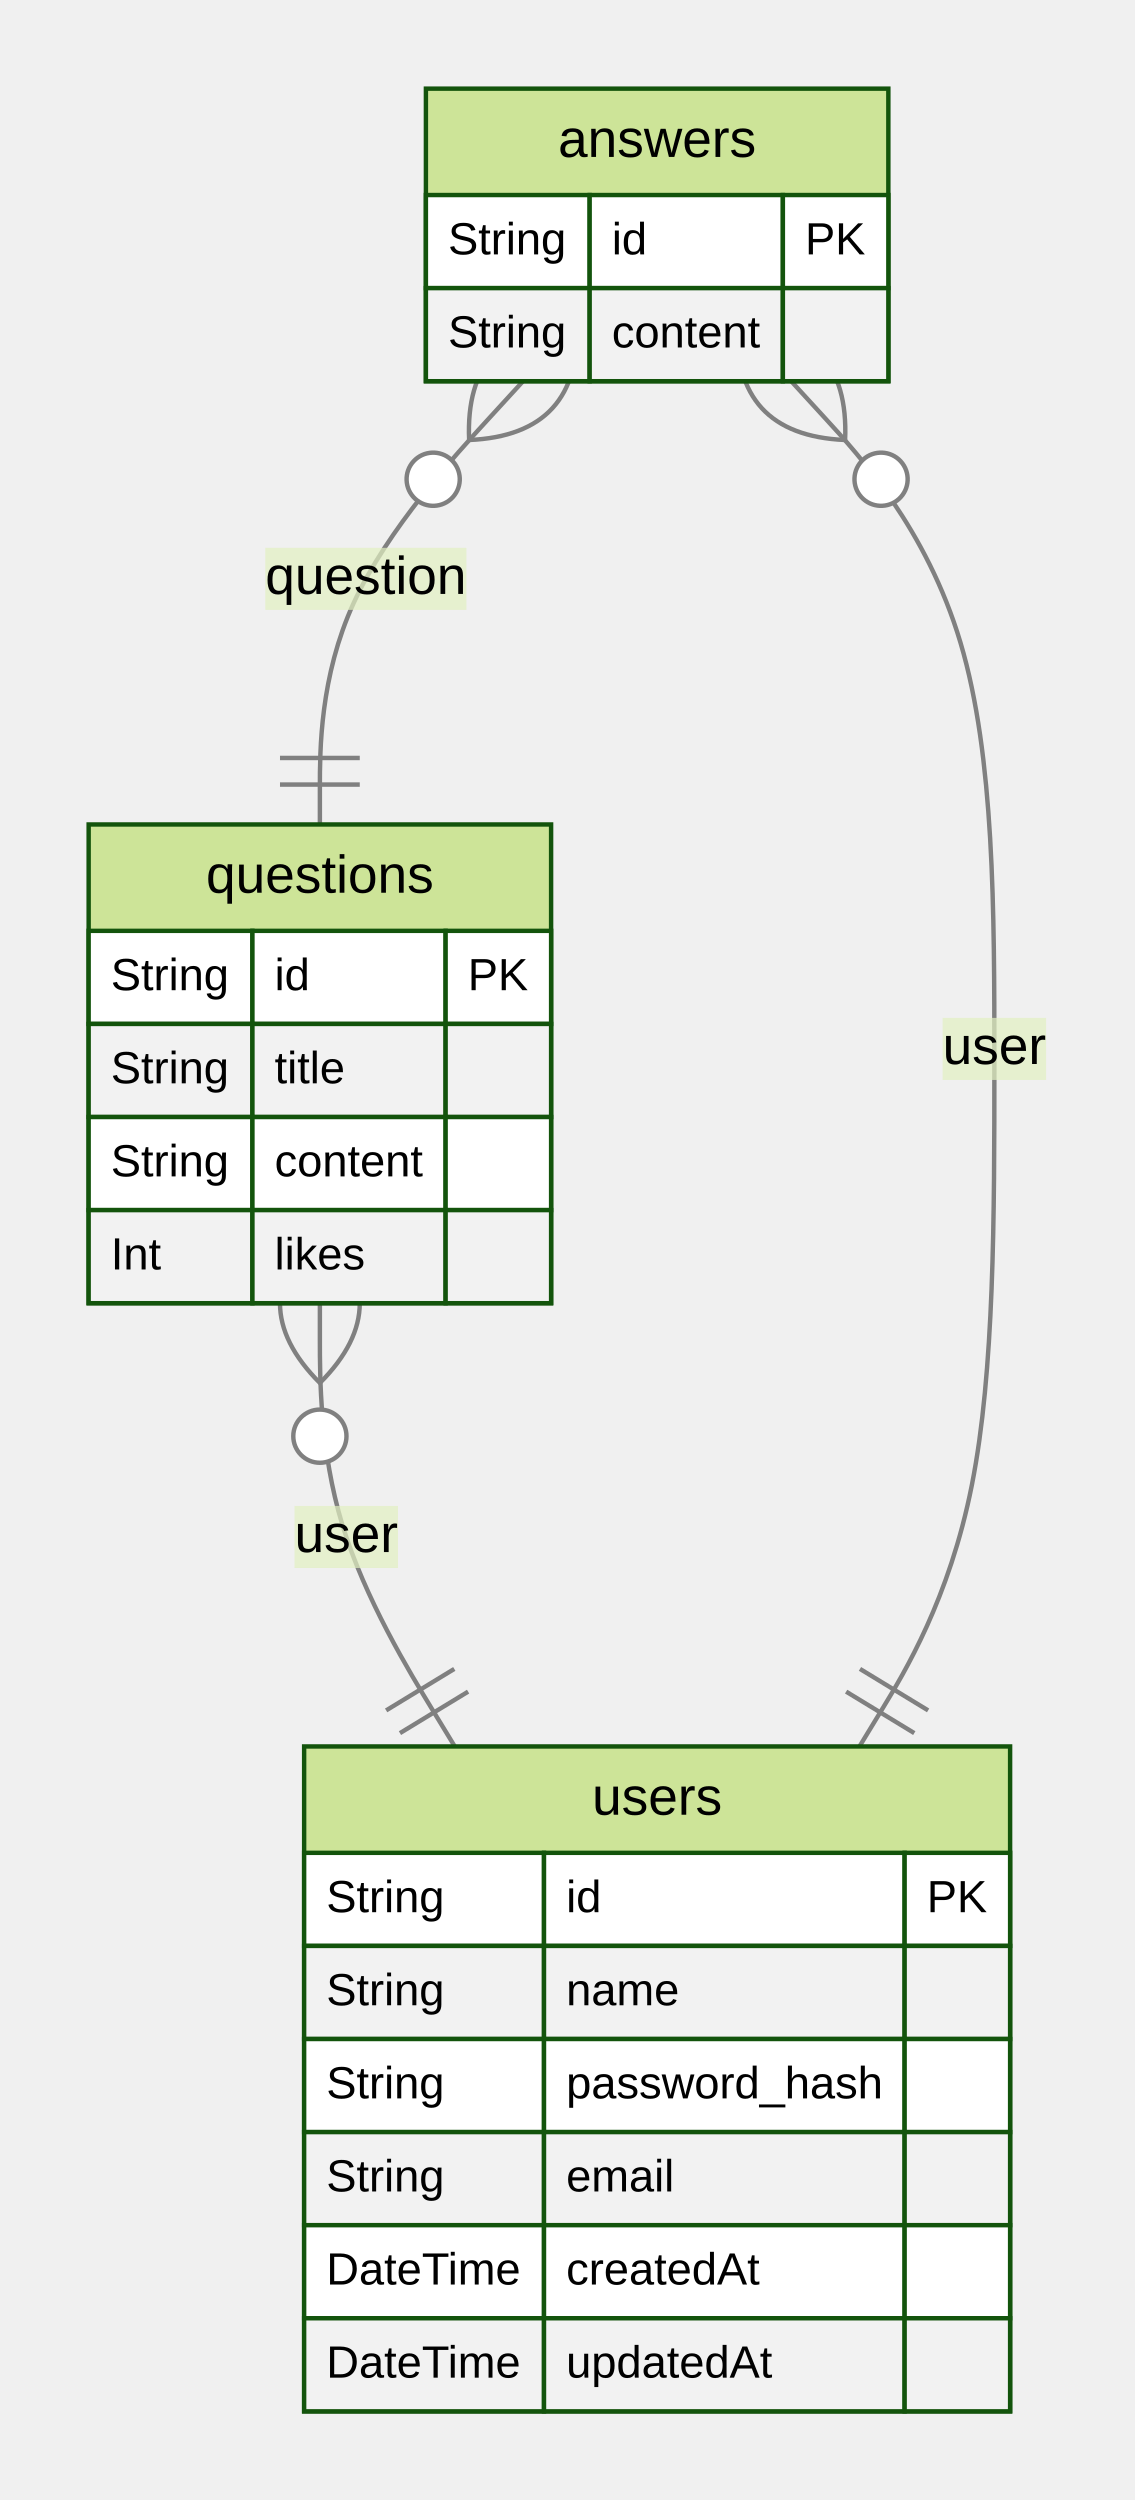
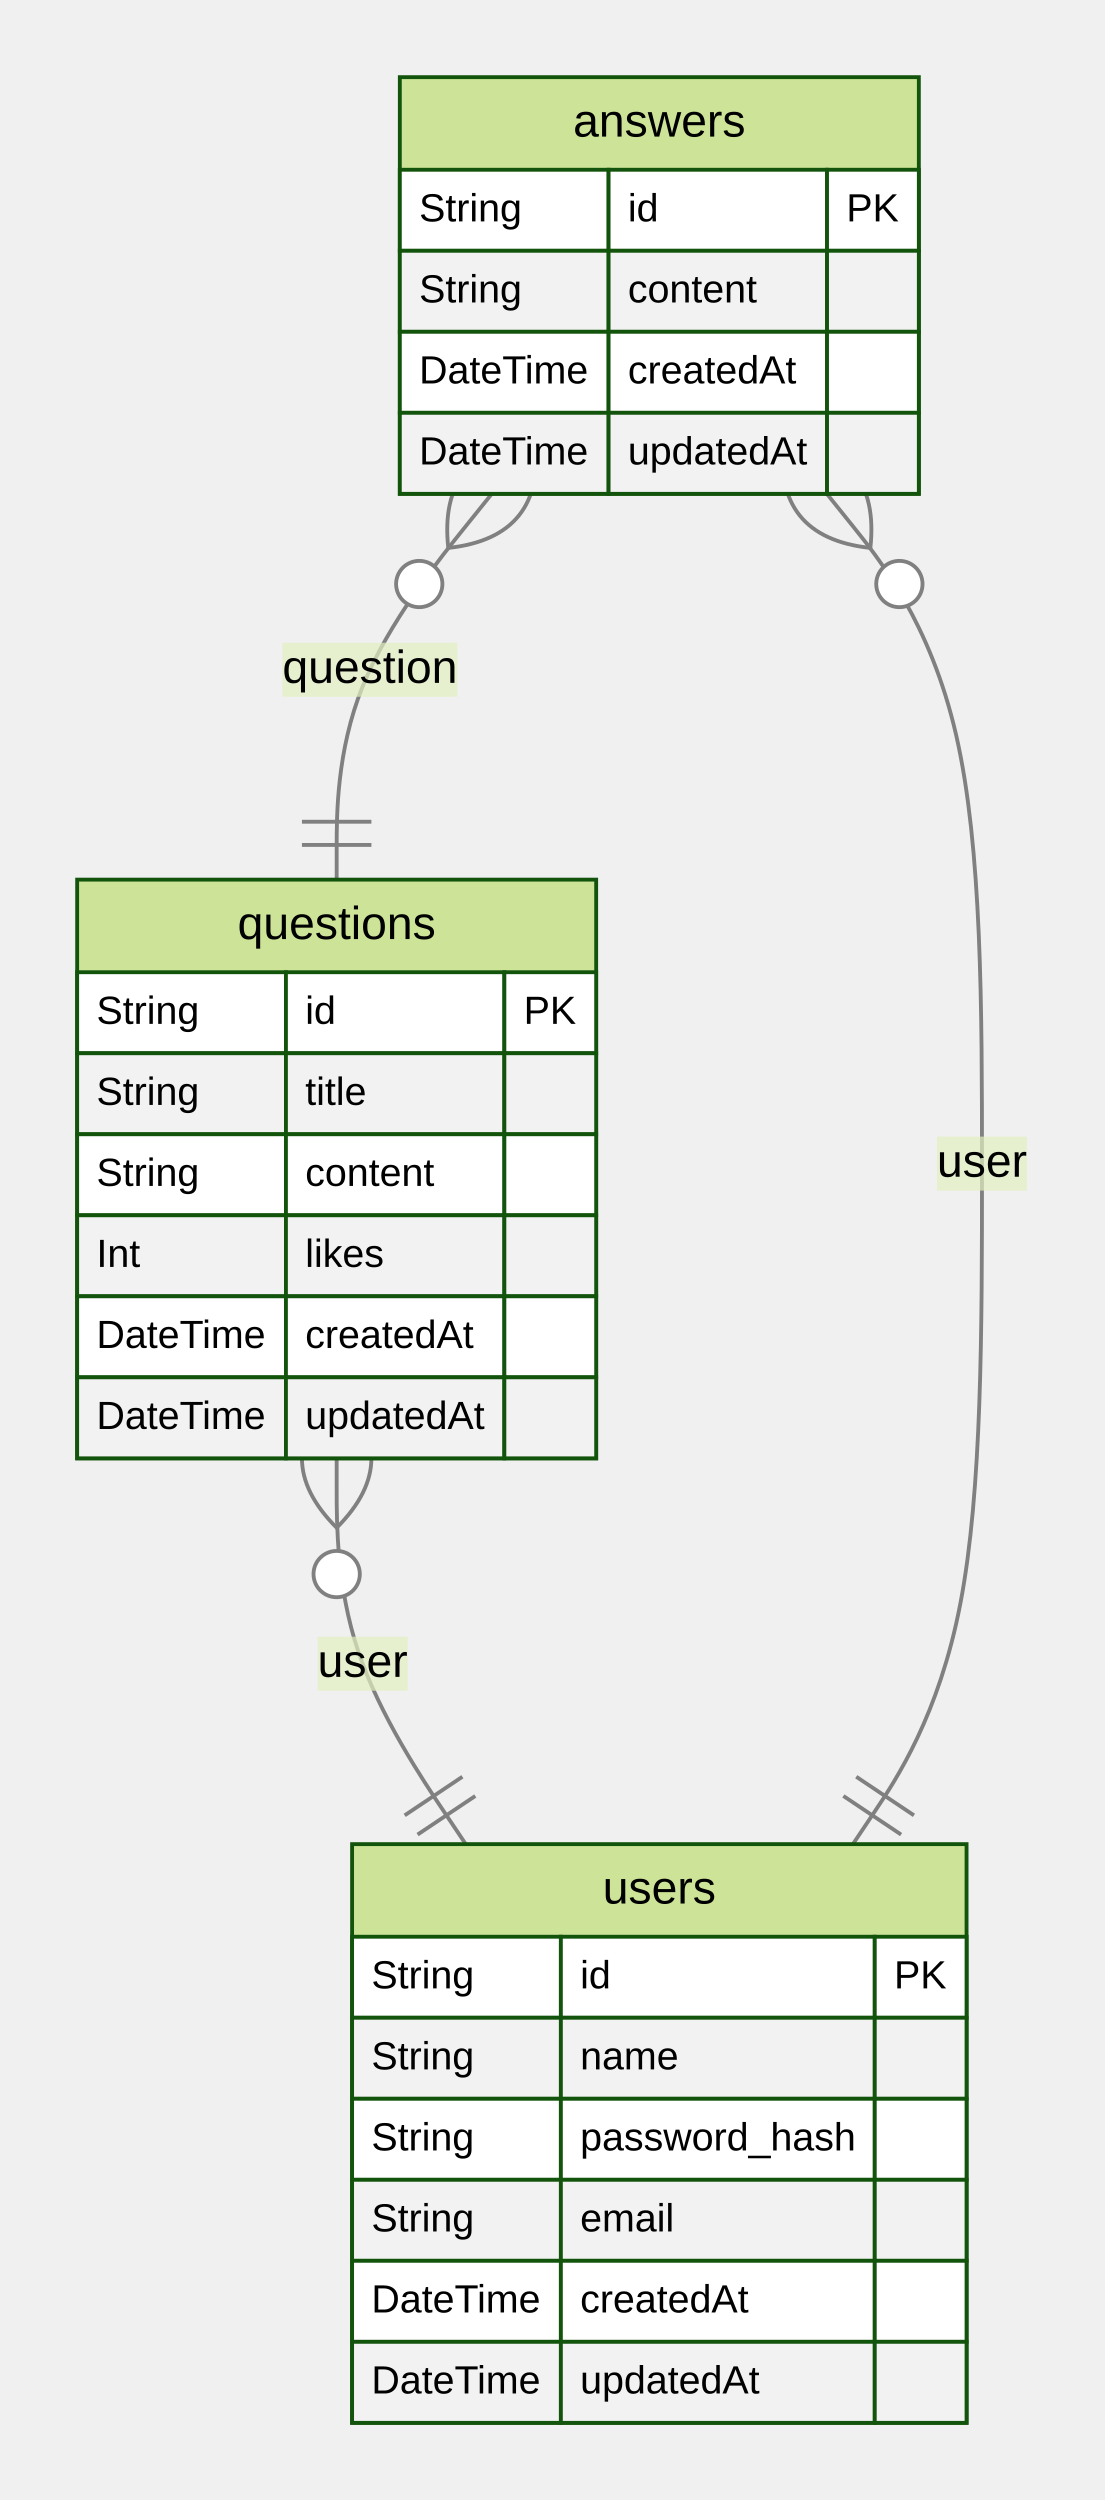
- <svg xmlns="http://www.w3.org/2000/svg" aria-roledescription="er" viewBox="0 0 256.004 564" style="max-width: 256.004px; background-color: white;" width="100%" id="mermaid-0">
+ <svg xmlns="http://www.w3.org/2000/svg" aria-roledescription="er" viewBox="0 0 286.204 648" style="max-width: 286.204px; background-color: white;" width="100%" id="mermaid-0">
  <style>#mermaid-0{font-family:"trebuchet ms",verdana,arial,sans-serif;font-size:16px;fill:#000000;}#mermaid-0 .error-icon{fill:#552222;}#mermaid-0 .error-text{fill:#552222;stroke:#552222;}#mermaid-0 .edge-thickness-normal{stroke-width:2px;}#mermaid-0 .edge-thickness-thick{stroke-width:3.5px;}#mermaid-0 .edge-pattern-solid{stroke-dasharray:0;}#mermaid-0 .edge-pattern-dashed{stroke-dasharray:3;}#mermaid-0 .edge-pattern-dotted{stroke-dasharray:2;}#mermaid-0 .marker{fill:#000000;stroke:#000000;}#mermaid-0 .marker.cross{stroke:#000000;}#mermaid-0 svg{font-family:"trebuchet ms",verdana,arial,sans-serif;font-size:16px;}#mermaid-0 .entityBox{fill:#cde498;stroke:#13540c;}#mermaid-0 .attributeBoxOdd{fill:#ffffff;stroke:#13540c;}#mermaid-0 .attributeBoxEven{fill:#f2f2f2;stroke:#13540c;}#mermaid-0 .relationshipLabelBox{fill:hsl(78.158, 58.462%, 84.51%);opacity:0.7;background-color:hsl(78.158, 58.462%, 84.51%);}#mermaid-0 .relationshipLabelBox rect{opacity:0.5;}#mermaid-0 .relationshipLine{stroke:#000000;}#mermaid-0 .entityTitleText{text-anchor:middle;font-size:18px;fill:#000000;}#mermaid-0 :root{--mermaid-font-family:"trebuchet ms",verdana,arial,sans-serif;}</style>
  <g />
  <defs>
    <marker orient="auto" markerHeight="18" markerWidth="18" refY="9" refX="0" id="ONLY_ONE_START">
      <path d="M9,0 L9,18 M15,0 L15,18" fill="none" stroke="gray" />
    </marker>
  </defs>
  <defs>
    <marker orient="auto" markerHeight="18" markerWidth="18" refY="9" refX="18" id="ONLY_ONE_END">
      <path d="M3,0 L3,18 M9,0 L9,18" fill="none" stroke="gray" />
    </marker>
  </defs>
  <defs>
    <marker orient="auto" markerHeight="18" markerWidth="30" refY="9" refX="0" id="ZERO_OR_ONE_START">
      <circle r="6" cy="9" cx="21" fill="white" stroke="gray" />
      <path d="M9,0 L9,18" fill="none" stroke="gray" />
    </marker>
  </defs>
  <defs>
    <marker orient="auto" markerHeight="18" markerWidth="30" refY="9" refX="30" id="ZERO_OR_ONE_END">
      <circle r="6" cy="9" cx="9" fill="white" stroke="gray" />
      <path d="M21,0 L21,18" fill="none" stroke="gray" />
    </marker>
  </defs>
  <defs>
    <marker orient="auto" markerHeight="36" markerWidth="45" refY="18" refX="18" id="ONE_OR_MORE_START">
      <path d="M0,18 Q 18,0 36,18 Q 18,36 0,18 M42,9 L42,27" fill="none" stroke="gray" />
    </marker>
  </defs>
  <defs>
    <marker orient="auto" markerHeight="36" markerWidth="45" refY="18" refX="27" id="ONE_OR_MORE_END">
      <path d="M3,9 L3,27 M9,18 Q27,0 45,18 Q27,36 9,18" fill="none" stroke="gray" />
    </marker>
  </defs>
  <defs>
    <marker orient="auto" markerHeight="36" markerWidth="57" refY="18" refX="18" id="ZERO_OR_MORE_START">
      <circle r="6" cy="18" cx="48" fill="white" stroke="gray" />
      <path d="M0,18 Q18,0 36,18 Q18,36 0,18" fill="none" stroke="gray" />
    </marker>
  </defs>
  <defs>
    <marker orient="auto" markerHeight="36" markerWidth="57" refY="18" refX="39" id="ZERO_OR_MORE_END">
      <circle r="6" cy="18" cx="9" fill="white" stroke="gray" />
      <path d="M21,18 Q39,0 57,18 Q39,36 21,18" fill="none" stroke="gray" />
    </marker>
  </defs>
-   <path style="stroke: gray; fill: none;" marker-start="url(#ZERO_OR_MORE_START)" marker-end="url(#ONLY_ONE_END)" d="M72.165,294L72.165,302.333C72.165,310.667,72.165,327.333,77.237,344C82.309,360.667,92.453,377.333,97.525,385.667L102.598,394" class="er relationshipLine" />
-   <path style="stroke: gray; fill: none;" marker-start="url(#ZERO_OR_MORE_START)" marker-end="url(#ONLY_ONE_END)" d="M117.997,86L110.359,94.333C102.72,102.667,87.442,119.333,79.803,136C72.165,152.667,72.165,169.333,72.165,177.667L72.165,186" class="er relationshipLine" />
-   <path style="stroke: gray; fill: none;" marker-start="url(#ZERO_OR_MORE_START)" marker-end="url(#ONLY_ONE_END)" d="M178.497,86L186.135,94.333C193.774,102.667,209.052,119.333,216.691,145C224.329,170.667,224.329,205.333,224.329,240C224.329,274.667,224.329,309.333,219.257,335C214.185,360.667,204.041,377.333,198.969,385.667L193.896,394" class="er relationshipLine" />
-   <g transform="translate(68.61331,394 )" id="entity-users-529b1d31-0040-44b3-b3b1-ff4d97ae2ed1">
+   <path style="stroke: gray; fill: none;" marker-start="url(#ZERO_OR_MORE_START)" marker-end="url(#ONLY_ONE_END)" d="M87.264,378L87.264,386.333C87.264,394.667,87.264,411.333,92.84,428C98.415,444.667,109.566,461.333,115.142,469.667L120.717,478" class="er relationshipLine" />
+   <path style="stroke: gray; fill: none;" marker-start="url(#ZERO_OR_MORE_START)" marker-end="url(#ONLY_ONE_END)" d="M127.472,128L120.771,136.333C114.069,144.667,100.667,161.333,93.965,178C87.264,194.667,87.264,211.333,87.264,219.667L87.264,228" class="er relationshipLine" />
+   <path style="stroke: gray; fill: none;" marker-start="url(#ZERO_OR_MORE_START)" marker-end="url(#ONLY_ONE_END)" d="M214.321,128L221.022,136.333C227.723,144.667,241.126,161.333,247.827,190.5C254.528,219.667,254.528,261.333,254.528,303C254.528,344.667,254.528,386.333,248.953,415.5C243.377,444.667,232.226,461.333,226.651,469.667L221.075,478" class="er relationshipLine" />
+   <g transform="translate(91.2625,478 )" id="entity-users-7bebb0dd-6ad7-44c9-9248-8824c3e1e340">
    <rect height="150" width="159.267" y="0" x="0" class="er entityBox" />
-     <text style="dominant-baseline: middle; text-anchor: middle; font-size: 12px;" transform="translate(79.63374,12)" y="0" x="0" id="text-entity-users-529b1d31-0040-44b3-b3b1-ff4d97ae2ed1" class="er entityLabel">users</text>
+     <text style="dominant-baseline: middle; text-anchor: middle; font-size: 12px;" transform="translate(79.63374,12)" y="0" x="0" id="text-entity-users-7bebb0dd-6ad7-44c9-9248-8824c3e1e340" class="er entityLabel">users</text>
    <rect height="21" width="54.113" y="24" x="0" class="er attributeBoxOdd" />
-     <text style="dominant-baseline: middle; font-size: 10.2px;" transform="translate(5,34.5)" y="0" x="0" id="text-entity-users-529b1d31-0040-44b3-b3b1-ff4d97ae2ed1-attr-1-type" class="er entityLabel">String</text>
+     <text style="dominant-baseline: middle; font-size: 10.2px;" transform="translate(5,34.5)" y="0" x="0" id="text-entity-users-7bebb0dd-6ad7-44c9-9248-8824c3e1e340-attr-1-type" class="er entityLabel">String</text>
    <rect height="21" width="81.359" y="24" x="54.113" class="er attributeBoxOdd" />
-     <text style="dominant-baseline: middle; font-size: 10.2px;" transform="translate(59.11313,34.5)" y="0" x="0" id="text-entity-users-529b1d31-0040-44b3-b3b1-ff4d97ae2ed1-attr-1-name" class="er entityLabel">id</text>
+     <text style="dominant-baseline: middle; font-size: 10.2px;" transform="translate(59.11313,34.5)" y="0" x="0" id="text-entity-users-7bebb0dd-6ad7-44c9-9248-8824c3e1e340-attr-1-name" class="er entityLabel">id</text>
    <rect height="21" width="23.795" y="24" x="135.473" class="er attributeBoxOdd" />
-     <text style="dominant-baseline: middle; font-size: 10.2px;" transform="translate(140.4725,34.5)" y="0" x="0" id="text-entity-users-529b1d31-0040-44b3-b3b1-ff4d97ae2ed1-attr-1-key" class="er entityLabel">PK</text>
+     <text style="dominant-baseline: middle; font-size: 10.2px;" transform="translate(140.4725,34.5)" y="0" x="0" id="text-entity-users-7bebb0dd-6ad7-44c9-9248-8824c3e1e340-attr-1-key" class="er entityLabel">PK</text>
    <rect height="21" width="54.113" y="45" x="0" class="er attributeBoxEven" />
-     <text style="dominant-baseline: middle; font-size: 10.2px;" transform="translate(5,55.5)" y="0" x="0" id="text-entity-users-529b1d31-0040-44b3-b3b1-ff4d97ae2ed1-attr-2-type" class="er entityLabel">String</text>
+     <text style="dominant-baseline: middle; font-size: 10.2px;" transform="translate(5,55.5)" y="0" x="0" id="text-entity-users-7bebb0dd-6ad7-44c9-9248-8824c3e1e340-attr-2-type" class="er entityLabel">String</text>
    <rect height="21" width="81.359" y="45" x="54.113" class="er attributeBoxEven" />
-     <text style="dominant-baseline: middle; font-size: 10.2px;" transform="translate(59.11313,55.5)" y="0" x="0" id="text-entity-users-529b1d31-0040-44b3-b3b1-ff4d97ae2ed1-attr-2-name" class="er entityLabel">name</text>
+     <text style="dominant-baseline: middle; font-size: 10.2px;" transform="translate(59.11313,55.5)" y="0" x="0" id="text-entity-users-7bebb0dd-6ad7-44c9-9248-8824c3e1e340-attr-2-name" class="er entityLabel">name</text>
    <rect height="21" width="23.795" y="45" x="135.473" class="er attributeBoxEven" />
-     <text style="dominant-baseline: middle; font-size: 10.2px;" transform="translate(140.4725,55.5)" y="0" x="0" id="text-entity-users-529b1d31-0040-44b3-b3b1-ff4d97ae2ed1-attr-2-key" class="er entityLabel" />
+     <text style="dominant-baseline: middle; font-size: 10.2px;" transform="translate(140.4725,55.5)" y="0" x="0" id="text-entity-users-7bebb0dd-6ad7-44c9-9248-8824c3e1e340-attr-2-key" class="er entityLabel" />
    <rect height="21" width="54.113" y="66" x="0" class="er attributeBoxOdd" />
-     <text style="dominant-baseline: middle; font-size: 10.2px;" transform="translate(5,76.5)" y="0" x="0" id="text-entity-users-529b1d31-0040-44b3-b3b1-ff4d97ae2ed1-attr-3-type" class="er entityLabel">String</text>
+     <text style="dominant-baseline: middle; font-size: 10.2px;" transform="translate(5,76.5)" y="0" x="0" id="text-entity-users-7bebb0dd-6ad7-44c9-9248-8824c3e1e340-attr-3-type" class="er entityLabel">String</text>
    <rect height="21" width="81.359" y="66" x="54.113" class="er attributeBoxOdd" />
-     <text style="dominant-baseline: middle; font-size: 10.2px;" transform="translate(59.11313,76.5)" y="0" x="0" id="text-entity-users-529b1d31-0040-44b3-b3b1-ff4d97ae2ed1-attr-3-name" class="er entityLabel">password_hash</text>
+     <text style="dominant-baseline: middle; font-size: 10.2px;" transform="translate(59.11313,76.5)" y="0" x="0" id="text-entity-users-7bebb0dd-6ad7-44c9-9248-8824c3e1e340-attr-3-name" class="er entityLabel">password_hash</text>
    <rect height="21" width="23.795" y="66" x="135.473" class="er attributeBoxOdd" />
-     <text style="dominant-baseline: middle; font-size: 10.2px;" transform="translate(140.4725,76.5)" y="0" x="0" id="text-entity-users-529b1d31-0040-44b3-b3b1-ff4d97ae2ed1-attr-3-key" class="er entityLabel" />
+     <text style="dominant-baseline: middle; font-size: 10.2px;" transform="translate(140.4725,76.5)" y="0" x="0" id="text-entity-users-7bebb0dd-6ad7-44c9-9248-8824c3e1e340-attr-3-key" class="er entityLabel" />
    <rect height="21" width="54.113" y="87" x="0" class="er attributeBoxEven" />
-     <text style="dominant-baseline: middle; font-size: 10.2px;" transform="translate(5,97.5)" y="0" x="0" id="text-entity-users-529b1d31-0040-44b3-b3b1-ff4d97ae2ed1-attr-4-type" class="er entityLabel">String</text>
+     <text style="dominant-baseline: middle; font-size: 10.2px;" transform="translate(5,97.5)" y="0" x="0" id="text-entity-users-7bebb0dd-6ad7-44c9-9248-8824c3e1e340-attr-4-type" class="er entityLabel">String</text>
    <rect height="21" width="81.359" y="87" x="54.113" class="er attributeBoxEven" />
-     <text style="dominant-baseline: middle; font-size: 10.2px;" transform="translate(59.11313,97.5)" y="0" x="0" id="text-entity-users-529b1d31-0040-44b3-b3b1-ff4d97ae2ed1-attr-4-name" class="er entityLabel">email</text>
+     <text style="dominant-baseline: middle; font-size: 10.2px;" transform="translate(59.11313,97.5)" y="0" x="0" id="text-entity-users-7bebb0dd-6ad7-44c9-9248-8824c3e1e340-attr-4-name" class="er entityLabel">email</text>
    <rect height="21" width="23.795" y="87" x="135.473" class="er attributeBoxEven" />
-     <text style="dominant-baseline: middle; font-size: 10.2px;" transform="translate(140.4725,97.5)" y="0" x="0" id="text-entity-users-529b1d31-0040-44b3-b3b1-ff4d97ae2ed1-attr-4-key" class="er entityLabel" />
+     <text style="dominant-baseline: middle; font-size: 10.2px;" transform="translate(140.4725,97.5)" y="0" x="0" id="text-entity-users-7bebb0dd-6ad7-44c9-9248-8824c3e1e340-attr-4-key" class="er entityLabel" />
    <rect height="21" width="54.113" y="108" x="0" class="er attributeBoxOdd" />
-     <text style="dominant-baseline: middle; font-size: 10.2px;" transform="translate(5,118.5)" y="0" x="0" id="text-entity-users-529b1d31-0040-44b3-b3b1-ff4d97ae2ed1-attr-5-type" class="er entityLabel">DateTime</text>
+     <text style="dominant-baseline: middle; font-size: 10.2px;" transform="translate(5,118.5)" y="0" x="0" id="text-entity-users-7bebb0dd-6ad7-44c9-9248-8824c3e1e340-attr-5-type" class="er entityLabel">DateTime</text>
    <rect height="21" width="81.359" y="108" x="54.113" class="er attributeBoxOdd" />
-     <text style="dominant-baseline: middle; font-size: 10.2px;" transform="translate(59.11313,118.5)" y="0" x="0" id="text-entity-users-529b1d31-0040-44b3-b3b1-ff4d97ae2ed1-attr-5-name" class="er entityLabel">createdAt</text>
+     <text style="dominant-baseline: middle; font-size: 10.2px;" transform="translate(59.11313,118.5)" y="0" x="0" id="text-entity-users-7bebb0dd-6ad7-44c9-9248-8824c3e1e340-attr-5-name" class="er entityLabel">createdAt</text>
    <rect height="21" width="23.795" y="108" x="135.473" class="er attributeBoxOdd" />
-     <text style="dominant-baseline: middle; font-size: 10.2px;" transform="translate(140.4725,118.5)" y="0" x="0" id="text-entity-users-529b1d31-0040-44b3-b3b1-ff4d97ae2ed1-attr-5-key" class="er entityLabel" />
+     <text style="dominant-baseline: middle; font-size: 10.2px;" transform="translate(140.4725,118.5)" y="0" x="0" id="text-entity-users-7bebb0dd-6ad7-44c9-9248-8824c3e1e340-attr-5-key" class="er entityLabel" />
    <rect height="21" width="54.113" y="129" x="0" class="er attributeBoxEven" />
-     <text style="dominant-baseline: middle; font-size: 10.2px;" transform="translate(5,139.5)" y="0" x="0" id="text-entity-users-529b1d31-0040-44b3-b3b1-ff4d97ae2ed1-attr-6-type" class="er entityLabel">DateTime</text>
+     <text style="dominant-baseline: middle; font-size: 10.2px;" transform="translate(5,139.5)" y="0" x="0" id="text-entity-users-7bebb0dd-6ad7-44c9-9248-8824c3e1e340-attr-6-type" class="er entityLabel">DateTime</text>
    <rect height="21" width="81.359" y="129" x="54.113" class="er attributeBoxEven" />
-     <text style="dominant-baseline: middle; font-size: 10.2px;" transform="translate(59.11313,139.5)" y="0" x="0" id="text-entity-users-529b1d31-0040-44b3-b3b1-ff4d97ae2ed1-attr-6-name" class="er entityLabel">updatedAt</text>
+     <text style="dominant-baseline: middle; font-size: 10.2px;" transform="translate(59.11313,139.5)" y="0" x="0" id="text-entity-users-7bebb0dd-6ad7-44c9-9248-8824c3e1e340-attr-6-name" class="er entityLabel">updatedAt</text>
    <rect height="21" width="23.795" y="129" x="135.473" class="er attributeBoxEven" />
-     <text style="dominant-baseline: middle; font-size: 10.2px;" transform="translate(140.4725,139.5)" y="0" x="0" id="text-entity-users-529b1d31-0040-44b3-b3b1-ff4d97ae2ed1-attr-6-key" class="er entityLabel" />
+     <text style="dominant-baseline: middle; font-size: 10.2px;" transform="translate(140.4725,139.5)" y="0" x="0" id="text-entity-users-7bebb0dd-6ad7-44c9-9248-8824c3e1e340-attr-6-key" class="er entityLabel" />
  </g>
-   <g transform="translate(20,186 )" id="entity-questions-5c2b4d0e-8aa5-4e25-8038-ca61dbe11805">
-     <rect height="108" width="104.329" y="0" x="0" class="er entityBox" />
-     <text style="dominant-baseline: middle; text-anchor: middle; font-size: 12px;" transform="translate(52.1647,12)" y="0" x="0" id="text-entity-questions-5c2b4d0e-8aa5-4e25-8038-ca61dbe11805" class="er entityLabel">questions</text>
-     <rect height="21" width="36.947" y="24" x="0" class="er attributeBoxOdd" />
-     <text style="dominant-baseline: middle; font-size: 10.2px;" transform="translate(5,34.5)" y="0" x="0" id="text-entity-questions-5c2b4d0e-8aa5-4e25-8038-ca61dbe11805-attr-1-type" class="er entityLabel">String</text>
-     <rect height="21" width="43.587" y="24" x="36.947" class="er attributeBoxOdd" />
-     <text style="dominant-baseline: middle; font-size: 10.2px;" transform="translate(41.94705,34.5)" y="0" x="0" id="text-entity-questions-5c2b4d0e-8aa5-4e25-8038-ca61dbe11805-attr-1-name" class="er entityLabel">id</text>
-     <rect height="21" width="23.795" y="24" x="80.534" class="er attributeBoxOdd" />
-     <text style="dominant-baseline: middle; font-size: 10.2px;" transform="translate(85.53442,34.5)" y="0" x="0" id="text-entity-questions-5c2b4d0e-8aa5-4e25-8038-ca61dbe11805-attr-1-key" class="er entityLabel">PK</text>
-     <rect height="21" width="36.947" y="45" x="0" class="er attributeBoxEven" />
-     <text style="dominant-baseline: middle; font-size: 10.2px;" transform="translate(5,55.5)" y="0" x="0" id="text-entity-questions-5c2b4d0e-8aa5-4e25-8038-ca61dbe11805-attr-2-type" class="er entityLabel">String</text>
-     <rect height="21" width="43.587" y="45" x="36.947" class="er attributeBoxEven" />
-     <text style="dominant-baseline: middle; font-size: 10.2px;" transform="translate(41.94705,55.5)" y="0" x="0" id="text-entity-questions-5c2b4d0e-8aa5-4e25-8038-ca61dbe11805-attr-2-name" class="er entityLabel">title</text>
-     <rect height="21" width="23.795" y="45" x="80.534" class="er attributeBoxEven" />
-     <text style="dominant-baseline: middle; font-size: 10.2px;" transform="translate(85.53442,55.5)" y="0" x="0" id="text-entity-questions-5c2b4d0e-8aa5-4e25-8038-ca61dbe11805-attr-2-key" class="er entityLabel" />
-     <rect height="21" width="36.947" y="66" x="0" class="er attributeBoxOdd" />
-     <text style="dominant-baseline: middle; font-size: 10.2px;" transform="translate(5,76.5)" y="0" x="0" id="text-entity-questions-5c2b4d0e-8aa5-4e25-8038-ca61dbe11805-attr-3-type" class="er entityLabel">String</text>
-     <rect height="21" width="43.587" y="66" x="36.947" class="er attributeBoxOdd" />
-     <text style="dominant-baseline: middle; font-size: 10.2px;" transform="translate(41.94705,76.5)" y="0" x="0" id="text-entity-questions-5c2b4d0e-8aa5-4e25-8038-ca61dbe11805-attr-3-name" class="er entityLabel">content</text>
-     <rect height="21" width="23.795" y="66" x="80.534" class="er attributeBoxOdd" />
-     <text style="dominant-baseline: middle; font-size: 10.2px;" transform="translate(85.53442,76.5)" y="0" x="0" id="text-entity-questions-5c2b4d0e-8aa5-4e25-8038-ca61dbe11805-attr-3-key" class="er entityLabel" />
-     <rect height="21" width="36.947" y="87" x="0" class="er attributeBoxEven" />
-     <text style="dominant-baseline: middle; font-size: 10.2px;" transform="translate(5,97.5)" y="0" x="0" id="text-entity-questions-5c2b4d0e-8aa5-4e25-8038-ca61dbe11805-attr-4-type" class="er entityLabel">Int</text>
-     <rect height="21" width="43.587" y="87" x="36.947" class="er attributeBoxEven" />
-     <text style="dominant-baseline: middle; font-size: 10.2px;" transform="translate(41.94705,97.5)" y="0" x="0" id="text-entity-questions-5c2b4d0e-8aa5-4e25-8038-ca61dbe11805-attr-4-name" class="er entityLabel">likes</text>
-     <rect height="21" width="23.795" y="87" x="80.534" class="er attributeBoxEven" />
-     <text style="dominant-baseline: middle; font-size: 10.2px;" transform="translate(85.53442,97.5)" y="0" x="0" id="text-entity-questions-5c2b4d0e-8aa5-4e25-8038-ca61dbe11805-attr-4-key" class="er entityLabel" />
+   <g transform="translate(20,228 )" id="entity-questions-0475e733-f396-4bc0-858a-650b5be869f9">
+     <rect height="150" width="134.528" y="0" x="0" class="er entityBox" />
+     <text style="dominant-baseline: middle; text-anchor: middle; font-size: 12px;" transform="translate(67.26416,12)" y="0" x="0" id="text-entity-questions-0475e733-f396-4bc0-858a-650b5be869f9" class="er entityLabel">questions</text>
+     <rect height="21" width="54.113" y="24" x="0" class="er attributeBoxOdd" />
+     <text style="dominant-baseline: middle; font-size: 10.2px;" transform="translate(5,34.5)" y="0" x="0" id="text-entity-questions-0475e733-f396-4bc0-858a-650b5be869f9-attr-1-type" class="er entityLabel">String</text>
+     <rect height="21" width="56.62" y="24" x="54.113" class="er attributeBoxOdd" />
+     <text style="dominant-baseline: middle; font-size: 10.2px;" transform="translate(59.11313,34.5)" y="0" x="0" id="text-entity-questions-0475e733-f396-4bc0-858a-650b5be869f9-attr-1-name" class="er entityLabel">id</text>
+     <rect height="21" width="23.795" y="24" x="110.733" class="er attributeBoxOdd" />
+     <text style="dominant-baseline: middle; font-size: 10.2px;" transform="translate(115.7333,34.5)" y="0" x="0" id="text-entity-questions-0475e733-f396-4bc0-858a-650b5be869f9-attr-1-key" class="er entityLabel">PK</text>
+     <rect height="21" width="54.113" y="45" x="0" class="er attributeBoxEven" />
+     <text style="dominant-baseline: middle; font-size: 10.2px;" transform="translate(5,55.5)" y="0" x="0" id="text-entity-questions-0475e733-f396-4bc0-858a-650b5be869f9-attr-2-type" class="er entityLabel">String</text>
+     <rect height="21" width="56.62" y="45" x="54.113" class="er attributeBoxEven" />
+     <text style="dominant-baseline: middle; font-size: 10.2px;" transform="translate(59.11313,55.5)" y="0" x="0" id="text-entity-questions-0475e733-f396-4bc0-858a-650b5be869f9-attr-2-name" class="er entityLabel">title</text>
+     <rect height="21" width="23.795" y="45" x="110.733" class="er attributeBoxEven" />
+     <text style="dominant-baseline: middle; font-size: 10.2px;" transform="translate(115.7333,55.5)" y="0" x="0" id="text-entity-questions-0475e733-f396-4bc0-858a-650b5be869f9-attr-2-key" class="er entityLabel" />
+     <rect height="21" width="54.113" y="66" x="0" class="er attributeBoxOdd" />
+     <text style="dominant-baseline: middle; font-size: 10.2px;" transform="translate(5,76.5)" y="0" x="0" id="text-entity-questions-0475e733-f396-4bc0-858a-650b5be869f9-attr-3-type" class="er entityLabel">String</text>
+     <rect height="21" width="56.62" y="66" x="54.113" class="er attributeBoxOdd" />
+     <text style="dominant-baseline: middle; font-size: 10.2px;" transform="translate(59.11313,76.5)" y="0" x="0" id="text-entity-questions-0475e733-f396-4bc0-858a-650b5be869f9-attr-3-name" class="er entityLabel">content</text>
+     <rect height="21" width="23.795" y="66" x="110.733" class="er attributeBoxOdd" />
+     <text style="dominant-baseline: middle; font-size: 10.2px;" transform="translate(115.7333,76.5)" y="0" x="0" id="text-entity-questions-0475e733-f396-4bc0-858a-650b5be869f9-attr-3-key" class="er entityLabel" />
+     <rect height="21" width="54.113" y="87" x="0" class="er attributeBoxEven" />
+     <text style="dominant-baseline: middle; font-size: 10.2px;" transform="translate(5,97.5)" y="0" x="0" id="text-entity-questions-0475e733-f396-4bc0-858a-650b5be869f9-attr-4-type" class="er entityLabel">Int</text>
+     <rect height="21" width="56.62" y="87" x="54.113" class="er attributeBoxEven" />
+     <text style="dominant-baseline: middle; font-size: 10.2px;" transform="translate(59.11313,97.5)" y="0" x="0" id="text-entity-questions-0475e733-f396-4bc0-858a-650b5be869f9-attr-4-name" class="er entityLabel">likes</text>
+     <rect height="21" width="23.795" y="87" x="110.733" class="er attributeBoxEven" />
+     <text style="dominant-baseline: middle; font-size: 10.2px;" transform="translate(115.7333,97.5)" y="0" x="0" id="text-entity-questions-0475e733-f396-4bc0-858a-650b5be869f9-attr-4-key" class="er entityLabel" />
+     <rect height="21" width="54.113" y="108" x="0" class="er attributeBoxOdd" />
+     <text style="dominant-baseline: middle; font-size: 10.2px;" transform="translate(5,118.5)" y="0" x="0" id="text-entity-questions-0475e733-f396-4bc0-858a-650b5be869f9-attr-5-type" class="er entityLabel">DateTime</text>
+     <rect height="21" width="56.62" y="108" x="54.113" class="er attributeBoxOdd" />
+     <text style="dominant-baseline: middle; font-size: 10.2px;" transform="translate(59.11313,118.5)" y="0" x="0" id="text-entity-questions-0475e733-f396-4bc0-858a-650b5be869f9-attr-5-name" class="er entityLabel">createdAt</text>
+     <rect height="21" width="23.795" y="108" x="110.733" class="er attributeBoxOdd" />
+     <text style="dominant-baseline: middle; font-size: 10.2px;" transform="translate(115.7333,118.5)" y="0" x="0" id="text-entity-questions-0475e733-f396-4bc0-858a-650b5be869f9-attr-5-key" class="er entityLabel" />
+     <rect height="21" width="54.113" y="129" x="0" class="er attributeBoxEven" />
+     <text style="dominant-baseline: middle; font-size: 10.2px;" transform="translate(5,139.5)" y="0" x="0" id="text-entity-questions-0475e733-f396-4bc0-858a-650b5be869f9-attr-6-type" class="er entityLabel">DateTime</text>
+     <rect height="21" width="56.62" y="129" x="54.113" class="er attributeBoxEven" />
+     <text style="dominant-baseline: middle; font-size: 10.2px;" transform="translate(59.11313,139.5)" y="0" x="0" id="text-entity-questions-0475e733-f396-4bc0-858a-650b5be869f9-attr-6-name" class="er entityLabel">updatedAt</text>
+     <rect height="21" width="23.795" y="129" x="110.733" class="er attributeBoxEven" />
+     <text style="dominant-baseline: middle; font-size: 10.2px;" transform="translate(115.7333,139.5)" y="0" x="0" id="text-entity-questions-0475e733-f396-4bc0-858a-650b5be869f9-attr-6-key" class="er entityLabel" />
  </g>
-   <g transform="translate(96.08235,20 )" id="entity-answers-ece2464c-ad00-4035-b818-ef61d7982b32">
-     <rect height="66" width="104.329" y="0" x="0" class="er entityBox" />
-     <text style="dominant-baseline: middle; text-anchor: middle; font-size: 12px;" transform="translate(52.1647,12)" y="0" x="0" id="text-entity-answers-ece2464c-ad00-4035-b818-ef61d7982b32" class="er entityLabel">answers</text>
-     <rect height="21" width="36.947" y="24" x="0" class="er attributeBoxOdd" />
-     <text style="dominant-baseline: middle; font-size: 10.2px;" transform="translate(5,34.5)" y="0" x="0" id="text-entity-answers-ece2464c-ad00-4035-b818-ef61d7982b32-attr-1-type" class="er entityLabel">String</text>
-     <rect height="21" width="43.587" y="24" x="36.947" class="er attributeBoxOdd" />
-     <text style="dominant-baseline: middle; font-size: 10.2px;" transform="translate(41.94705,34.5)" y="0" x="0" id="text-entity-answers-ece2464c-ad00-4035-b818-ef61d7982b32-attr-1-name" class="er entityLabel">id</text>
-     <rect height="21" width="23.795" y="24" x="80.534" class="er attributeBoxOdd" />
-     <text style="dominant-baseline: middle; font-size: 10.2px;" transform="translate(85.53442,34.5)" y="0" x="0" id="text-entity-answers-ece2464c-ad00-4035-b818-ef61d7982b32-attr-1-key" class="er entityLabel">PK</text>
-     <rect height="21" width="36.947" y="45" x="0" class="er attributeBoxEven" />
-     <text style="dominant-baseline: middle; font-size: 10.2px;" transform="translate(5,55.5)" y="0" x="0" id="text-entity-answers-ece2464c-ad00-4035-b818-ef61d7982b32-attr-2-type" class="er entityLabel">String</text>
-     <rect height="21" width="43.587" y="45" x="36.947" class="er attributeBoxEven" />
-     <text style="dominant-baseline: middle; font-size: 10.2px;" transform="translate(41.94705,55.5)" y="0" x="0" id="text-entity-answers-ece2464c-ad00-4035-b818-ef61d7982b32-attr-2-name" class="er entityLabel">content</text>
-     <rect height="21" width="23.795" y="45" x="80.534" class="er attributeBoxEven" />
-     <text style="dominant-baseline: middle; font-size: 10.2px;" transform="translate(85.53442,55.5)" y="0" x="0" id="text-entity-answers-ece2464c-ad00-4035-b818-ef61d7982b32-attr-2-key" class="er entityLabel" />
+   <g transform="translate(103.6321,20 )" id="entity-answers-202c5df1-d9ad-4fe5-85a0-abf41d252d52">
+     <rect height="108" width="134.528" y="0" x="0" class="er entityBox" />
+     <text style="dominant-baseline: middle; text-anchor: middle; font-size: 12px;" transform="translate(67.26416,12)" y="0" x="0" id="text-entity-answers-202c5df1-d9ad-4fe5-85a0-abf41d252d52" class="er entityLabel">answers</text>
+     <rect height="21" width="54.113" y="24" x="0" class="er attributeBoxOdd" />
+     <text style="dominant-baseline: middle; font-size: 10.2px;" transform="translate(5,34.5)" y="0" x="0" id="text-entity-answers-202c5df1-d9ad-4fe5-85a0-abf41d252d52-attr-1-type" class="er entityLabel">String</text>
+     <rect height="21" width="56.62" y="24" x="54.113" class="er attributeBoxOdd" />
+     <text style="dominant-baseline: middle; font-size: 10.2px;" transform="translate(59.11313,34.5)" y="0" x="0" id="text-entity-answers-202c5df1-d9ad-4fe5-85a0-abf41d252d52-attr-1-name" class="er entityLabel">id</text>
+     <rect height="21" width="23.795" y="24" x="110.733" class="er attributeBoxOdd" />
+     <text style="dominant-baseline: middle; font-size: 10.2px;" transform="translate(115.7333,34.5)" y="0" x="0" id="text-entity-answers-202c5df1-d9ad-4fe5-85a0-abf41d252d52-attr-1-key" class="er entityLabel">PK</text>
+     <rect height="21" width="54.113" y="45" x="0" class="er attributeBoxEven" />
+     <text style="dominant-baseline: middle; font-size: 10.2px;" transform="translate(5,55.5)" y="0" x="0" id="text-entity-answers-202c5df1-d9ad-4fe5-85a0-abf41d252d52-attr-2-type" class="er entityLabel">String</text>
+     <rect height="21" width="56.62" y="45" x="54.113" class="er attributeBoxEven" />
+     <text style="dominant-baseline: middle; font-size: 10.2px;" transform="translate(59.11313,55.5)" y="0" x="0" id="text-entity-answers-202c5df1-d9ad-4fe5-85a0-abf41d252d52-attr-2-name" class="er entityLabel">content</text>
+     <rect height="21" width="23.795" y="45" x="110.733" class="er attributeBoxEven" />
+     <text style="dominant-baseline: middle; font-size: 10.2px;" transform="translate(115.7333,55.5)" y="0" x="0" id="text-entity-answers-202c5df1-d9ad-4fe5-85a0-abf41d252d52-attr-2-key" class="er entityLabel" />
+     <rect height="21" width="54.113" y="66" x="0" class="er attributeBoxOdd" />
+     <text style="dominant-baseline: middle; font-size: 10.2px;" transform="translate(5,76.5)" y="0" x="0" id="text-entity-answers-202c5df1-d9ad-4fe5-85a0-abf41d252d52-attr-3-type" class="er entityLabel">DateTime</text>
+     <rect height="21" width="56.62" y="66" x="54.113" class="er attributeBoxOdd" />
+     <text style="dominant-baseline: middle; font-size: 10.2px;" transform="translate(59.11313,76.5)" y="0" x="0" id="text-entity-answers-202c5df1-d9ad-4fe5-85a0-abf41d252d52-attr-3-name" class="er entityLabel">createdAt</text>
+     <rect height="21" width="23.795" y="66" x="110.733" class="er attributeBoxOdd" />
+     <text style="dominant-baseline: middle; font-size: 10.2px;" transform="translate(115.7333,76.5)" y="0" x="0" id="text-entity-answers-202c5df1-d9ad-4fe5-85a0-abf41d252d52-attr-3-key" class="er entityLabel" />
+     <rect height="21" width="54.113" y="87" x="0" class="er attributeBoxEven" />
+     <text style="dominant-baseline: middle; font-size: 10.2px;" transform="translate(5,97.5)" y="0" x="0" id="text-entity-answers-202c5df1-d9ad-4fe5-85a0-abf41d252d52-attr-4-type" class="er entityLabel">DateTime</text>
+     <rect height="21" width="56.62" y="87" x="54.113" class="er attributeBoxEven" />
+     <text style="dominant-baseline: middle; font-size: 10.2px;" transform="translate(59.11313,97.5)" y="0" x="0" id="text-entity-answers-202c5df1-d9ad-4fe5-85a0-abf41d252d52-attr-4-name" class="er entityLabel">updatedAt</text>
+     <rect height="21" width="23.795" y="87" x="110.733" class="er attributeBoxEven" />
+     <text style="dominant-baseline: middle; font-size: 10.2px;" transform="translate(115.7333,97.5)" y="0" x="0" id="text-entity-answers-202c5df1-d9ad-4fe5-85a0-abf41d252d52-attr-4-key" class="er entityLabel" />
  </g>
-   <rect height="14" width="23.348" y="339.739" x="66.441" class="er relationshipLabelBox" />
-   <text style="text-anchor: middle; dominant-baseline: middle; font-size: 12px;" y="346.739" x="78.115" id="rel1" class="er relationshipLabel">user</text>
-   <rect height="14" width="45.375" y="123.589" x="59.851" class="er relationshipLabelBox" />
-   <text style="text-anchor: middle; dominant-baseline: middle; font-size: 12px;" y="130.589" x="82.539" id="rel2" class="er relationshipLabel">question</text>
-   <rect height="14" width="23.348" y="229.637" x="212.655" class="er relationshipLabelBox" />
-   <text style="text-anchor: middle; dominant-baseline: middle; font-size: 12px;" y="236.637" x="224.328" id="rel3" class="er relationshipLabel">user</text>
+   <rect height="14" width="23.348" y="424.232" x="82.315" class="er relationshipLabelBox" />
+   <text style="text-anchor: middle; dominant-baseline: middle; font-size: 12px;" y="431.232" x="93.989" id="rel1" class="er relationshipLabel">user</text>
+   <rect height="14" width="45.375" y="166.6" x="73.197" class="er relationshipLabelBox" />
+   <text style="text-anchor: middle; dominant-baseline: middle; font-size: 12px;" y="173.6" x="95.884" id="rel2" class="er relationshipLabel">question</text>
+   <rect height="14" width="23.348" y="294.605" x="242.854" class="er relationshipLabelBox" />
+   <text style="text-anchor: middle; dominant-baseline: middle; font-size: 12px;" y="301.605" x="254.528" id="rel3" class="er relationshipLabel">user</text>
</svg>
